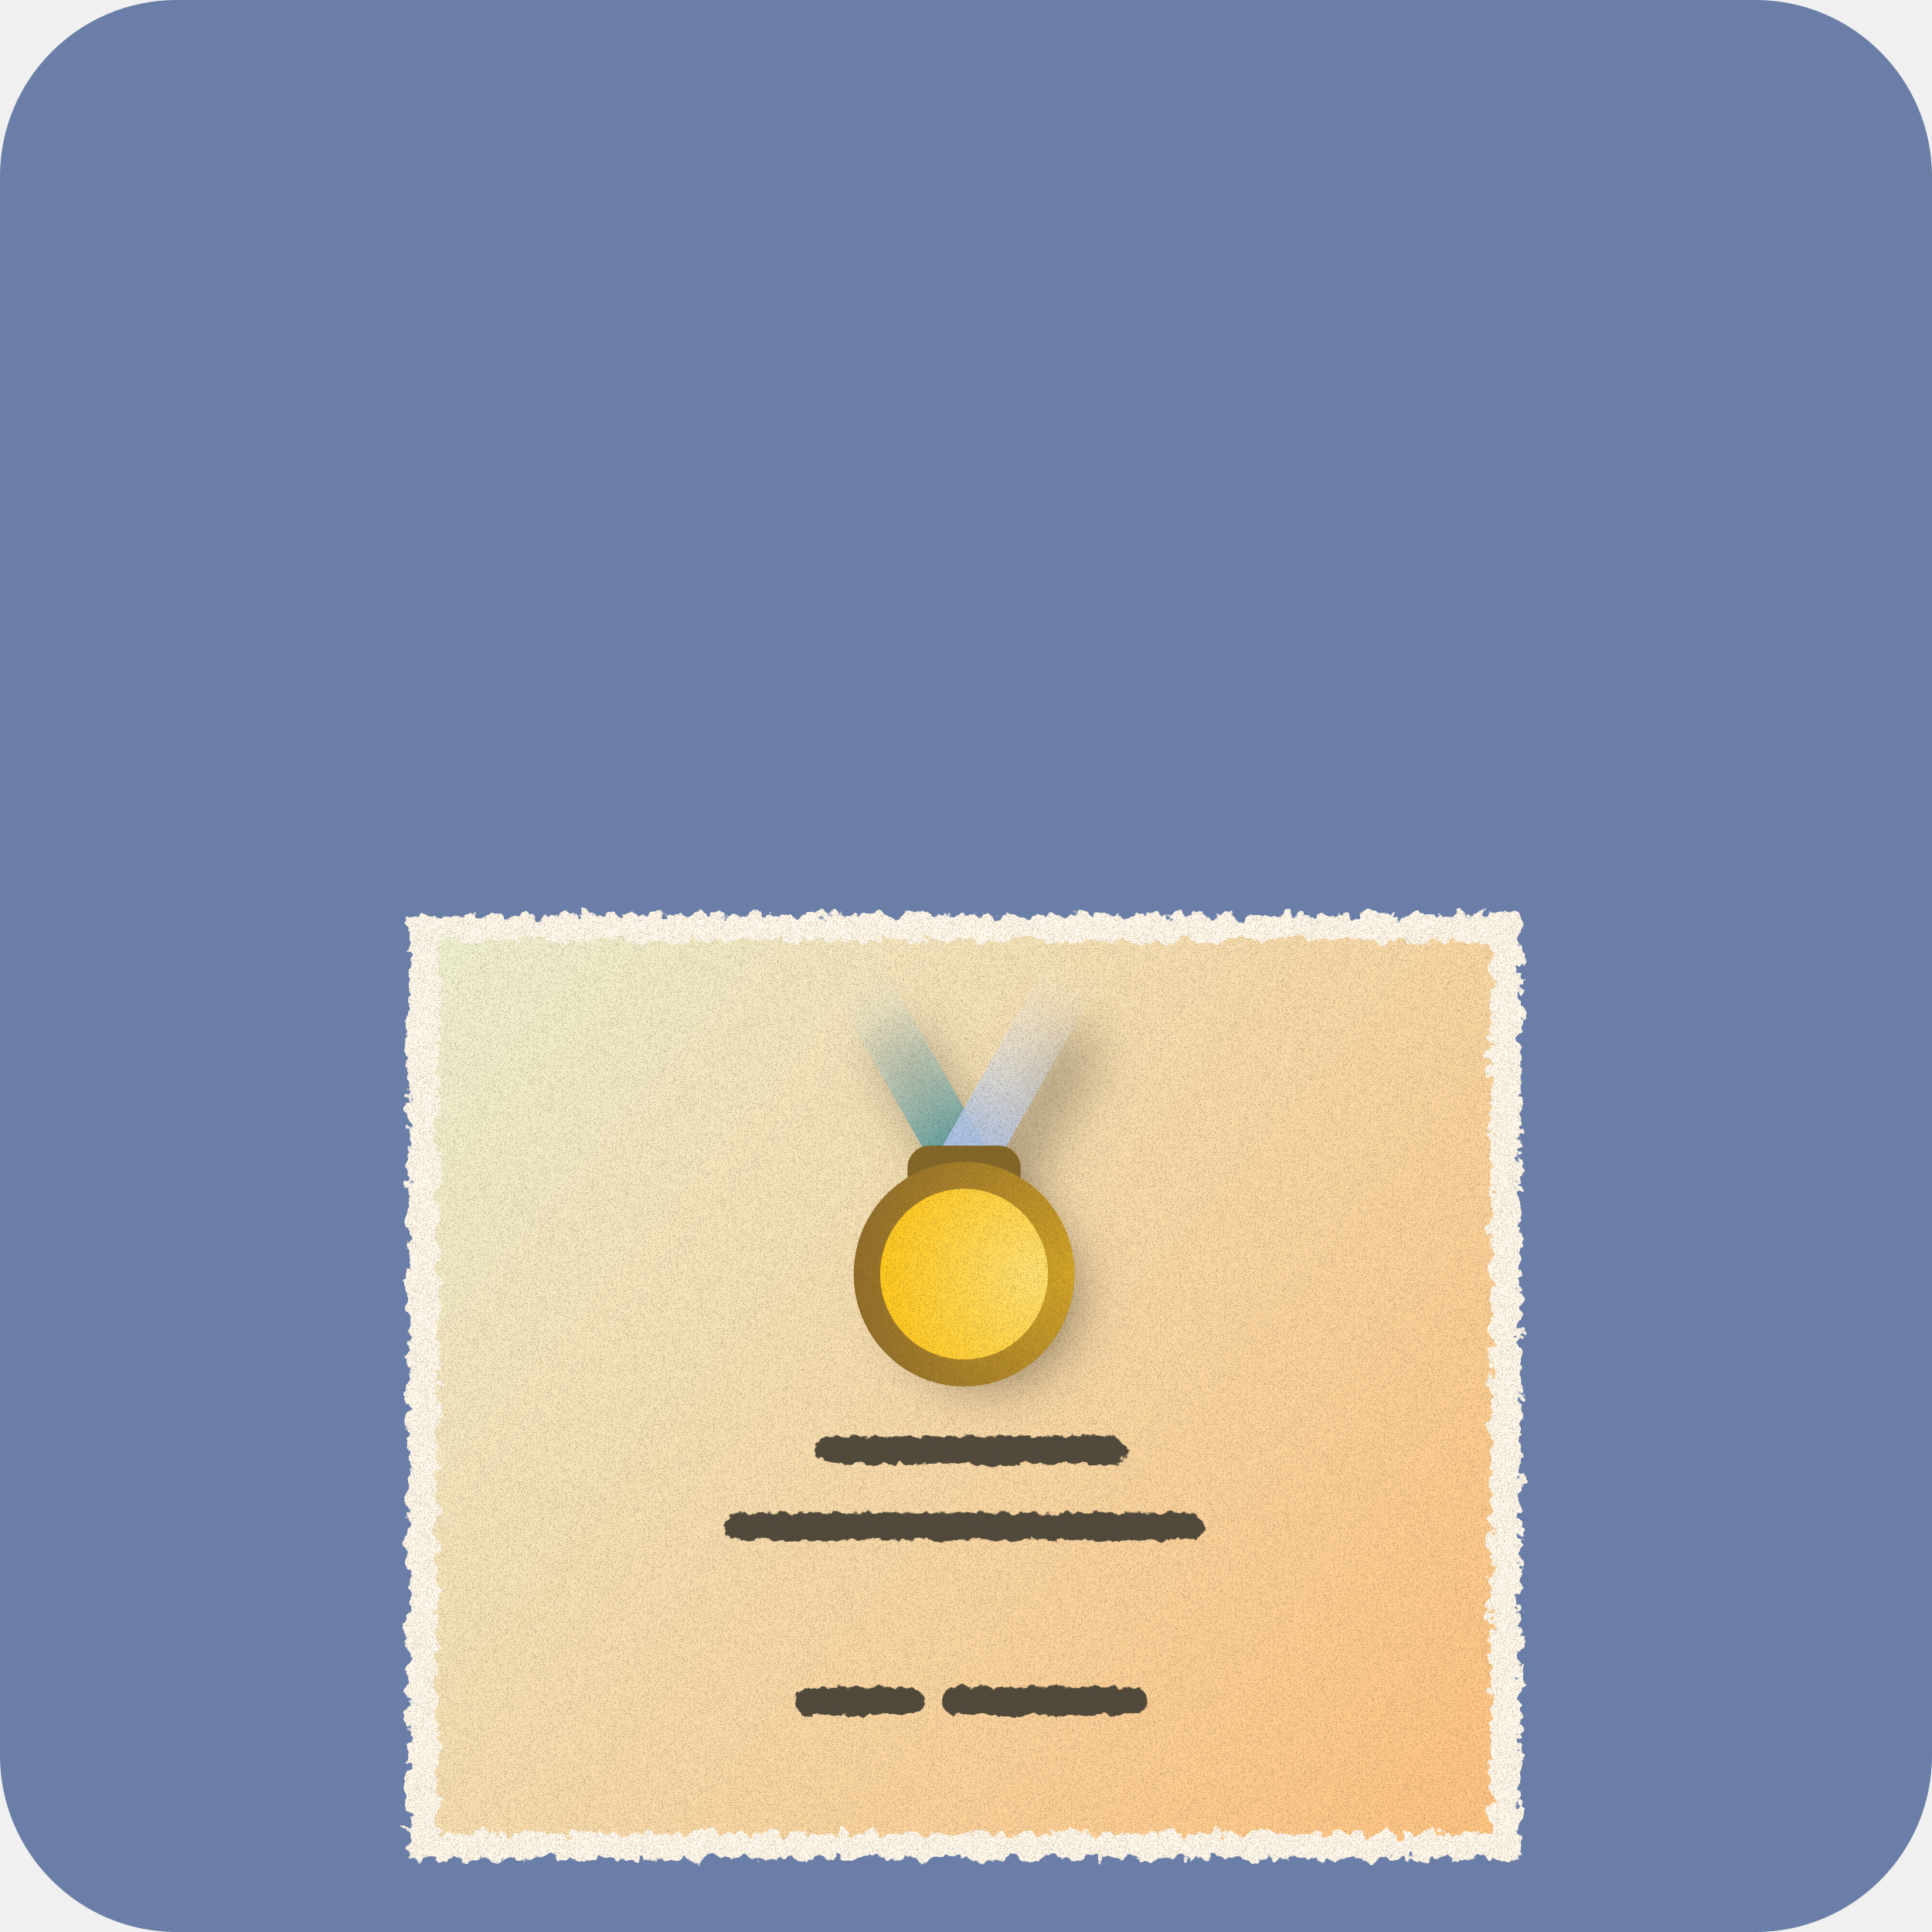
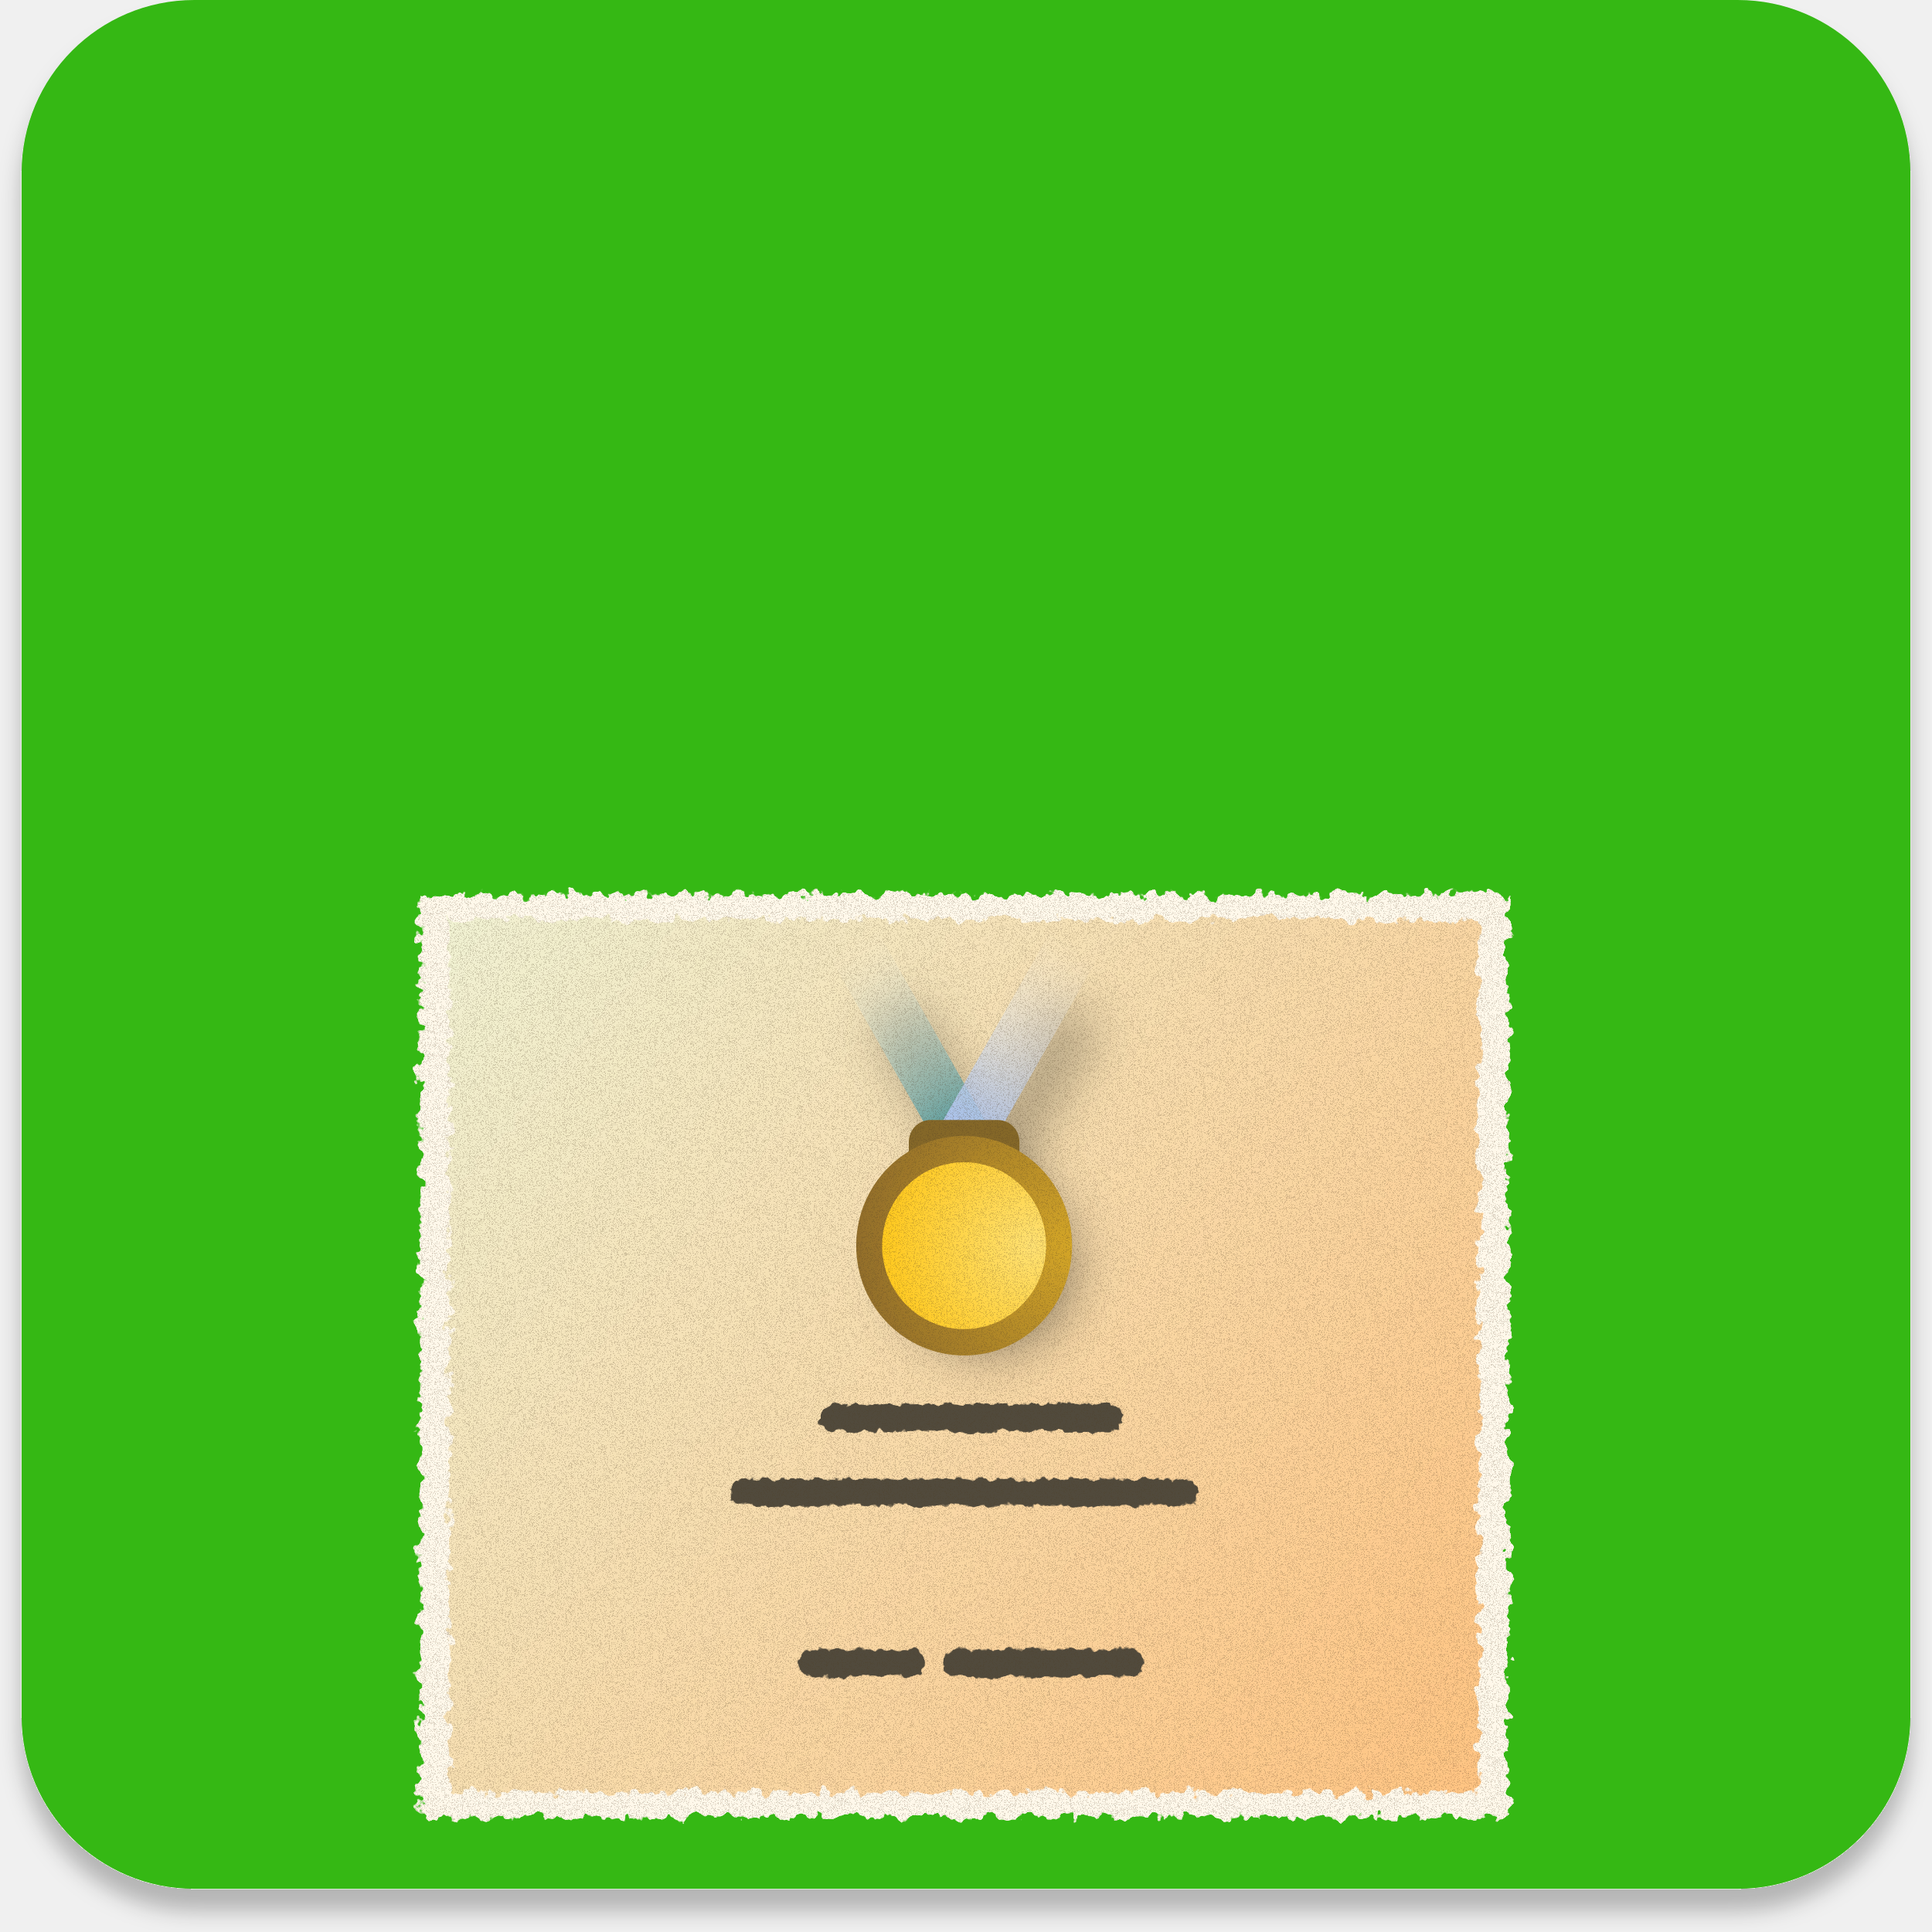
- <svg xmlns="http://www.w3.org/2000/svg" width="350" height="350" viewBox="0 0 350 350" fill="none">
-   <rect width="350" height="350" rx="32" fill="#6B7EA7" />
-   <g clip-path="url(#clip0_487_676)">
-     <g filter="url(#filter0_g_487_676)">
-       <path d="M275.507 165.807H73.811V336.777H275.507V165.807Z" fill="white" />
-     </g>
-     <g filter="url(#filter1_g_487_676)">
-       <path d="M270.03 170.45H79.289V332.134H270.03V170.45Z" fill="url(#paint0_linear_487_676)" />
-     </g>
-     <g filter="url(#filter2_f_487_676)">
-       <mask id="mask0_487_676" style="mask-type:luminance" maskUnits="userSpaceOnUse" x="158" y="185" width="42" height="67">
-         <path d="M199.456 185.667H158.446V251.292H199.456V185.667Z" fill="white" />
+ <svg xmlns="http://www.w3.org/2000/svg" width="358" height="358" viewBox="0 0 358 358" fill="none">
+   <g filter="url(#filter0_d_538_366)">
+     <rect x="4" width="350" height="350" rx="32" fill="#35B814" />
+     <g clip-path="url(#clip0_538_366)">
+       <g filter="url(#filter1_g_538_366)">
+         <path d="M279.507 165.807H77.811V336.777H279.507V165.807Z" fill="white" />
+       </g>
+       <g filter="url(#filter2_g_538_366)">
+         <path d="M274.03 170.45H83.289V332.134H274.03V170.45Z" fill="url(#paint0_linear_538_366)" />
+       </g>
+       <g filter="url(#filter3_f_538_366)">
+         <mask id="mask0_538_366" style="mask-type:luminance" maskUnits="userSpaceOnUse" x="162" y="185" width="42" height="67">
+           <path d="M203.456 185.667H162.446V251.292H203.456V185.667Z" fill="white" />
+         </mask>
+         <g mask="url(#mask0_538_366)">
+           <path d="M169.607 185.667L162.446 189.896L178.983 219.191L186.142 214.963L169.607 185.667Z" fill="#2B2B2B" fill-opacity="0.49" />
+           <path d="M196.282 185.667L203.443 189.896L186.907 219.191L179.746 214.963L196.282 185.667Z" fill="#2B2B2B" fill-opacity="0.49" />
+           <path d="M188.112 214.916H177.776C175.95 214.916 174.469 216.43 174.469 218.298V220.944C174.469 222.812 175.95 224.326 177.776 224.326H188.112C189.939 224.326 191.419 222.812 191.419 220.944V218.298C191.419 216.43 189.939 214.916 188.112 214.916Z" fill="#2B2B2B" fill-opacity="0.49" />
+           <path d="M182.944 251.191C192.077 251.191 199.481 243.618 199.481 234.277C199.481 224.936 192.077 217.364 182.944 217.364C173.812 217.364 166.408 224.936 166.408 234.277C166.408 243.618 173.812 251.191 182.944 251.191Z" fill="#2B2B2B" fill-opacity="0.49" />
+           <path d="M182.944 247.131C189.885 247.131 195.511 241.376 195.511 234.277C195.511 227.178 189.885 221.423 182.944 221.423C176.003 221.423 170.377 227.178 170.377 234.277C170.377 241.376 176.003 247.131 182.944 247.131Z" fill="#2B2B2B" fill-opacity="0.49" />
+         </g>
+       </g>
+       <mask id="mask1_538_366" style="mask-type:luminance" maskUnits="userSpaceOnUse" x="153" y="172" width="51" height="80">
+         <path d="M203.456 172.352H153.863V251.292H203.456V172.352Z" fill="white" />
      </mask>
-       <g mask="url(#mask0_487_676)">
-         <path d="M165.607 185.667L158.446 189.896L174.983 219.191L182.142 214.963L165.607 185.667Z" fill="#2B2B2B" fill-opacity="0.49" />
-         <path d="M192.282 185.667L199.443 189.896L182.907 219.191L175.746 214.963L192.282 185.667Z" fill="#2B2B2B" fill-opacity="0.49" />
-         <path d="M184.112 214.916H173.776C171.95 214.916 170.469 216.43 170.469 218.298V220.944C170.469 222.812 171.95 224.326 173.776 224.326H184.112C185.939 224.326 187.419 222.812 187.419 220.944V218.298C187.419 216.43 185.939 214.916 184.112 214.916Z" fill="#2B2B2B" fill-opacity="0.49" />
-         <path d="M178.944 251.191C188.077 251.191 195.481 243.618 195.481 234.277C195.481 224.936 188.077 217.364 178.944 217.364C169.812 217.364 162.408 224.936 162.408 234.277C162.408 243.618 169.812 251.191 178.944 251.191Z" fill="#2B2B2B" fill-opacity="0.49" />
-         <path d="M178.944 247.131C185.885 247.131 191.511 241.376 191.511 234.277C191.511 227.178 185.885 221.423 178.944 221.423C172.003 221.423 166.377 227.178 166.377 234.277C166.377 241.376 172.003 247.131 178.944 247.131Z" fill="#2B2B2B" fill-opacity="0.49" />
+       <g mask="url(#mask1_538_366)">
+         <path d="M162.522 172.352L153.863 177.438L173.861 212.678L182.519 207.591L162.522 172.352Z" fill="url(#paint1_linear_538_366)" />
+         <path d="M194.781 172.352L203.44 177.438L183.443 212.678L174.784 207.591L194.781 172.352Z" fill="url(#paint2_linear_538_366)" />
+         <path d="M184.902 207.535H172.402C170.193 207.535 168.402 209.356 168.402 211.604V214.786C168.402 217.033 170.193 218.855 172.402 218.855H184.902C187.11 218.855 188.901 217.033 188.901 214.786V211.604C188.901 209.356 187.11 207.535 184.902 207.535Z" fill="#654A0D" />
+         <path d="M178.651 251.17C189.696 251.17 198.648 242.061 198.648 230.825C198.648 219.588 189.696 210.479 178.651 210.479C167.607 210.479 158.654 219.588 158.654 230.825C158.654 242.061 167.607 251.17 178.651 251.17Z" fill="url(#paint3_radial_538_366)" />
+         <path d="M178.651 246.287C187.045 246.287 193.85 239.365 193.85 230.825C193.85 222.285 187.045 215.362 178.651 215.362C170.258 215.362 163.454 222.285 163.454 230.825C163.454 239.365 170.258 246.287 178.651 246.287Z" fill="url(#paint4_radial_538_366)" />
      </g>
-     </g>
-     <mask id="mask1_487_676" style="mask-type:luminance" maskUnits="userSpaceOnUse" x="149" y="172" width="51" height="80">
-       <path d="M199.456 172.352H149.863V251.292H199.456V172.352Z" fill="white" />
-     </mask>
-     <g mask="url(#mask1_487_676)">
-       <path d="M158.522 172.352L149.863 177.438L169.861 212.678L178.519 207.591L158.522 172.352Z" fill="url(#paint1_linear_487_676)" />
-       <path d="M190.781 172.352L199.44 177.438L179.443 212.678L170.784 207.591L190.781 172.352Z" fill="url(#paint2_linear_487_676)" />
-       <path d="M180.902 207.535H168.402C166.193 207.535 164.402 209.356 164.402 211.604V214.786C164.402 217.033 166.193 218.855 168.402 218.855H180.902C183.11 218.855 184.901 217.033 184.901 214.786V211.604C184.901 209.356 183.11 207.535 180.902 207.535Z" fill="#654A0D" />
-       <path d="M174.651 251.17C185.696 251.17 194.648 242.061 194.648 230.825C194.648 219.588 185.696 210.479 174.651 210.479C163.607 210.479 154.654 219.588 154.654 230.825C154.654 242.061 163.607 251.17 174.651 251.17Z" fill="url(#paint3_radial_487_676)" />
-       <path d="M174.651 246.287C183.045 246.287 189.85 239.365 189.85 230.825C189.85 222.285 183.045 215.362 174.651 215.362C166.258 215.362 159.454 222.285 159.454 230.825C159.454 239.365 166.258 246.287 174.651 246.287Z" fill="url(#paint4_radial_487_676)" />
-     </g>
-     <g filter="url(#filter3_g_487_676)">
-       <path d="M150.432 262.676H201.52" stroke="#252525" stroke-width="5" stroke-linecap="round" />
-     </g>
-     <g filter="url(#filter4_g_487_676)">
-       <path d="M146.542 308.151H165.025" stroke="#252525" stroke-width="5" stroke-linecap="round" />
-     </g>
-     <g filter="url(#filter5_g_487_676)">
-       <path d="M173.153 308.151H205.409" stroke="#252525" stroke-width="5" stroke-linecap="round" />
-     </g>
-     <g filter="url(#filter6_g_487_676)">
-       <path d="M133.725 276.545H215.593" stroke="#252525" stroke-width="5" stroke-linecap="round" />
-     </g>
-     <g filter="url(#filter7_gn_487_676)">
-       <path d="M275.507 165.807H73.811V336.777H275.507V165.807Z" fill="#FFDF99" fill-opacity="0.2" />
+       <g filter="url(#filter4_g_538_366)">
+         <path d="M154.432 262.676H205.52" stroke="#252525" stroke-width="5" stroke-linecap="round" />
+       </g>
+       <g filter="url(#filter5_g_538_366)">
+         <path d="M150.542 308.151H169.025" stroke="#252525" stroke-width="5" stroke-linecap="round" />
+       </g>
+       <g filter="url(#filter6_g_538_366)">
+         <path d="M177.153 308.151H209.409" stroke="#252525" stroke-width="5" stroke-linecap="round" />
+       </g>
+       <g filter="url(#filter7_g_538_366)">
+         <path d="M137.725 276.545H219.593" stroke="#252525" stroke-width="5" stroke-linecap="round" />
+       </g>
+       <g filter="url(#filter8_gn_538_366)">
+         <path d="M279.507 165.807H77.811V336.777H279.507V165.807Z" fill="#FFDF99" fill-opacity="0.2" />
+       </g>
    </g>
  </g>
  <defs>
-     <filter id="filter0_g_487_676" x="71.912" y="163.907" width="205.495" height="174.77" filterUnits="userSpaceOnUse" color-interpolation-filters="sRGB">
+     <filter id="filter0_d_538_366" x="0" y="0" width="358" height="358" filterUnits="userSpaceOnUse" color-interpolation-filters="sRGB">
+       <feFlood flood-opacity="0" result="BackgroundImageFix" />
+       <feColorMatrix in="SourceAlpha" type="matrix" values="0 0 0 0 0 0 0 0 0 0 0 0 0 0 0 0 0 0 127 0" result="hardAlpha" />
+       <feOffset dy="4" />
+       <feGaussianBlur stdDeviation="2" />
+       <feComposite in2="hardAlpha" operator="out" />
+       <feColorMatrix type="matrix" values="0 0 0 0 0 0 0 0 0 0 0 0 0 0 0 0 0 0 0.25 0" />
+       <feBlend mode="normal" in2="BackgroundImageFix" result="effect1_dropShadow_538_366" />
+       <feBlend mode="normal" in="SourceGraphic" in2="effect1_dropShadow_538_366" result="shape" />
+     </filter>
+     <filter id="filter1_g_538_366" x="75.912" y="163.907" width="205.495" height="174.77" filterUnits="userSpaceOnUse" color-interpolation-filters="sRGB">
      <feFlood flood-opacity="0" result="BackgroundImageFix" />
      <feBlend mode="normal" in="SourceGraphic" in2="BackgroundImageFix" result="shape" />
      <feTurbulence type="fractalNoise" baseFrequency="0.385 0.385" numOctaves="3" seed="2226" />
      <feDisplacementMap in="shape" scale="3.8" xChannelSelector="R" yChannelSelector="G" result="displacedImage" width="100%" height="100%" />
-       <feMerge result="effect1_texture_487_676">
+       <feMerge result="effect1_texture_538_366">
        <feMergeNode in="displacedImage" />
      </feMerge>
    </filter>
-     <filter id="filter1_g_487_676" x="77.389" y="168.55" width="194.541" height="165.485" filterUnits="userSpaceOnUse" color-interpolation-filters="sRGB">
+     <filter id="filter2_g_538_366" x="81.389" y="168.55" width="194.541" height="165.485" filterUnits="userSpaceOnUse" color-interpolation-filters="sRGB">
      <feFlood flood-opacity="0" result="BackgroundImageFix" />
      <feBlend mode="normal" in="SourceGraphic" in2="BackgroundImageFix" result="shape" />
      <feTurbulence type="fractalNoise" baseFrequency="0.385 0.385" numOctaves="3" seed="2226" />
      <feDisplacementMap in="shape" scale="3.8" xChannelSelector="R" yChannelSelector="G" result="displacedImage" width="100%" height="100%" />
-       <feMerge result="effect1_texture_487_676">
+       <feMerge result="effect1_texture_538_366">
        <feMergeNode in="displacedImage" />
      </feMerge>
    </filter>
-     <filter id="filter2_f_487_676" x="149.046" y="176.267" width="59.796" height="84.324" filterUnits="userSpaceOnUse" color-interpolation-filters="sRGB">
+     <filter id="filter3_f_538_366" x="153.046" y="176.267" width="59.796" height="84.324" filterUnits="userSpaceOnUse" color-interpolation-filters="sRGB">
      <feFlood flood-opacity="0" result="BackgroundImageFix" />
      <feBlend mode="normal" in="SourceGraphic" in2="BackgroundImageFix" result="shape" />
-       <feGaussianBlur stdDeviation="4.7" result="effect1_foregroundBlur_487_676" />
+       <feGaussianBlur stdDeviation="4.7" result="effect1_foregroundBlur_538_366" />
    </filter>
-     <filter id="filter3_g_487_676" x="147.132" y="259.376" width="57.689" height="6.6" filterUnits="userSpaceOnUse" color-interpolation-filters="sRGB">
+     <filter id="filter4_g_538_366" x="151.132" y="259.376" width="57.689" height="6.6" filterUnits="userSpaceOnUse" color-interpolation-filters="sRGB">
      <feFlood flood-opacity="0" result="BackgroundImageFix" />
      <feBlend mode="normal" in="SourceGraphic" in2="BackgroundImageFix" result="shape" />
      <feTurbulence type="fractalNoise" baseFrequency="0.526 0.526" numOctaves="3" seed="1621" />
      <feDisplacementMap in="shape" scale="1.6" xChannelSelector="R" yChannelSelector="G" result="displacedImage" width="100%" height="100%" />
-       <feMerge result="effect1_texture_487_676">
+       <feMerge result="effect1_texture_538_366">
        <feMergeNode in="displacedImage" />
      </feMerge>
    </filter>
-     <filter id="filter4_g_487_676" x="143.242" y="304.851" width="25.083" height="6.6" filterUnits="userSpaceOnUse" color-interpolation-filters="sRGB">
+     <filter id="filter5_g_538_366" x="147.242" y="304.851" width="25.083" height="6.6" filterUnits="userSpaceOnUse" color-interpolation-filters="sRGB">
      <feFlood flood-opacity="0" result="BackgroundImageFix" />
      <feBlend mode="normal" in="SourceGraphic" in2="BackgroundImageFix" result="shape" />
      <feTurbulence type="fractalNoise" baseFrequency="0.526 0.526" numOctaves="3" seed="1621" />
      <feDisplacementMap in="shape" scale="1.6" xChannelSelector="R" yChannelSelector="G" result="displacedImage" width="100%" height="100%" />
-       <feMerge result="effect1_texture_487_676">
+       <feMerge result="effect1_texture_538_366">
        <feMergeNode in="displacedImage" />
      </feMerge>
    </filter>
-     <filter id="filter5_g_487_676" x="169.853" y="304.851" width="38.856" height="6.6" filterUnits="userSpaceOnUse" color-interpolation-filters="sRGB">
+     <filter id="filter6_g_538_366" x="173.853" y="304.851" width="38.856" height="6.6" filterUnits="userSpaceOnUse" color-interpolation-filters="sRGB">
      <feFlood flood-opacity="0" result="BackgroundImageFix" />
      <feBlend mode="normal" in="SourceGraphic" in2="BackgroundImageFix" result="shape" />
      <feTurbulence type="fractalNoise" baseFrequency="0.526 0.526" numOctaves="3" seed="1621" />
      <feDisplacementMap in="shape" scale="1.6" xChannelSelector="R" yChannelSelector="G" result="displacedImage" width="100%" height="100%" />
-       <feMerge result="effect1_texture_487_676">
+       <feMerge result="effect1_texture_538_366">
        <feMergeNode in="displacedImage" />
      </feMerge>
    </filter>
-     <filter id="filter6_g_487_676" x="130.425" y="273.245" width="88.468" height="6.6" filterUnits="userSpaceOnUse" color-interpolation-filters="sRGB">
+     <filter id="filter7_g_538_366" x="134.425" y="273.245" width="88.468" height="6.6" filterUnits="userSpaceOnUse" color-interpolation-filters="sRGB">
      <feFlood flood-opacity="0" result="BackgroundImageFix" />
      <feBlend mode="normal" in="SourceGraphic" in2="BackgroundImageFix" result="shape" />
      <feTurbulence type="fractalNoise" baseFrequency="0.526 0.526" numOctaves="3" seed="1621" />
      <feDisplacementMap in="shape" scale="1.6" xChannelSelector="R" yChannelSelector="G" result="displacedImage" width="100%" height="100%" />
-       <feMerge result="effect1_texture_487_676">
+       <feMerge result="effect1_texture_538_366">
        <feMergeNode in="displacedImage" />
      </feMerge>
    </filter>
-     <filter id="filter7_gn_487_676" x="71.912" y="163.907" width="205.495" height="174.77" filterUnits="userSpaceOnUse" color-interpolation-filters="sRGB">
+     <filter id="filter8_gn_538_366" x="75.912" y="163.907" width="205.495" height="174.77" filterUnits="userSpaceOnUse" color-interpolation-filters="sRGB">
      <feFlood flood-opacity="0" result="BackgroundImageFix" />
      <feBlend mode="normal" in="SourceGraphic" in2="BackgroundImageFix" result="shape" />
      <feTurbulence type="fractalNoise" baseFrequency="0.385 0.385" numOctaves="3" seed="2226" />
      <feDisplacementMap in="shape" scale="3.8" xChannelSelector="R" yChannelSelector="G" result="displacedImage" width="100%" height="100%" />
-       <feMerge result="effect1_texture_487_676">
+       <feMerge result="effect1_texture_538_366">
        <feMergeNode in="displacedImage" />
      </feMerge>
      <feTurbulence type="fractalNoise" baseFrequency="10 10" stitchTiles="stitch" numOctaves="3" result="noise" seed="5117" />
      <feColorMatrix in="noise" type="luminanceToAlpha" result="alphaNoise" />
      <feComponentTransfer in="alphaNoise" result="coloredNoise1">
        <feFuncA type="discrete" tableValues="0 0 0 0 0 0 1 1 1 1 1 1 1 1 1 1 1 1 1 1 1 1 1 1 1 1 1 1 1 1 1 1 1 1 1 1 1 1 1 1 1 1 1 0 0 0 0 0 0 0 0 0 0 0 0 0 0 0 0 0 0 0 0 0 0 0 0 0 0 0 0 0 0 0 0 0 0 0 0 0 0 0 0 0 0 0 0 0 0 0 0 0 0 0 0 0 0 0 0 0 " />
      </feComponentTransfer>
-       <feComposite operator="in" in2="effect1_texture_487_676" in="coloredNoise1" result="noise1Clipped" />
+       <feComposite operator="in" in2="effect1_texture_538_366" in="coloredNoise1" result="noise1Clipped" />
      <feFlood flood-color="#4A3A25" result="color1Flood" />
      <feComposite operator="in" in2="noise1Clipped" in="color1Flood" result="color1" />
-       <feMerge result="effect2_noise_487_676">
-         <feMergeNode in="effect1_texture_487_676" />
+       <feMerge result="effect2_noise_538_366">
+         <feMergeNode in="effect1_texture_538_366" />
        <feMergeNode in="color1" />
      </feMerge>
    </filter>
-     <linearGradient id="paint0_linear_487_676" x1="79.289" y1="170.45" x2="269.59" y2="332.65" gradientUnits="userSpaceOnUse">
+     <linearGradient id="paint0_linear_538_366" x1="83.289" y1="170.45" x2="273.59" y2="332.65" gradientUnits="userSpaceOnUse">
      <stop stop-color="#ECF6E1" />
      <stop offset="1" stop-color="#FFBD7C" />
    </linearGradient>
-     <linearGradient id="paint1_linear_487_676" x1="154.193" y1="174.895" x2="174.712" y2="209.828" gradientUnits="userSpaceOnUse">
+     <linearGradient id="paint1_linear_538_366" x1="158.193" y1="174.895" x2="178.712" y2="209.828" gradientUnits="userSpaceOnUse">
      <stop stop-color="white" stop-opacity="0" />
      <stop offset="1" stop-color="#20859C" />
    </linearGradient>
-     <linearGradient id="paint2_linear_487_676" x1="195.11" y1="174.895" x2="174.591" y2="209.828" gradientUnits="userSpaceOnUse">
+     <linearGradient id="paint2_linear_538_366" x1="199.11" y1="174.895" x2="178.591" y2="209.828" gradientUnits="userSpaceOnUse">
      <stop stop-color="white" stop-opacity="0" />
      <stop offset="1" stop-color="#96BAFF" />
    </linearGradient>
-     <radialGradient id="paint3_radial_487_676" cx="0" cy="0" r="1" gradientUnits="userSpaceOnUse" gradientTransform="translate(194.648 230.825) rotate(180) scale(39.994 40.6908)">
+     <radialGradient id="paint3_radial_538_366" cx="0" cy="0" r="1" gradientUnits="userSpaceOnUse" gradientTransform="translate(198.648 230.825) rotate(180) scale(39.994 40.6908)">
      <stop stop-color="#C9980B" />
      <stop offset="1" stop-color="#76520F" />
    </radialGradient>
-     <radialGradient id="paint4_radial_487_676" cx="0" cy="0" r="1" gradientUnits="userSpaceOnUse" gradientTransform="translate(187.309 230.825) rotate(180) scale(27.8544 28.3397)">
+     <radialGradient id="paint4_radial_538_366" cx="0" cy="0" r="1" gradientUnits="userSpaceOnUse" gradientTransform="translate(191.309 230.825) rotate(180) scale(27.8544 28.3397)">
      <stop stop-color="#FFE169" />
      <stop offset="1" stop-color="#FFC300" />
    </radialGradient>
-     <clipPath id="clip0_487_676">
-       <rect width="206" height="175" fill="white" transform="translate(72 164)" />
+     <clipPath id="clip0_538_366">
+       <rect width="206" height="175" fill="white" transform="translate(76 164)" />
    </clipPath>
  </defs>
</svg>
